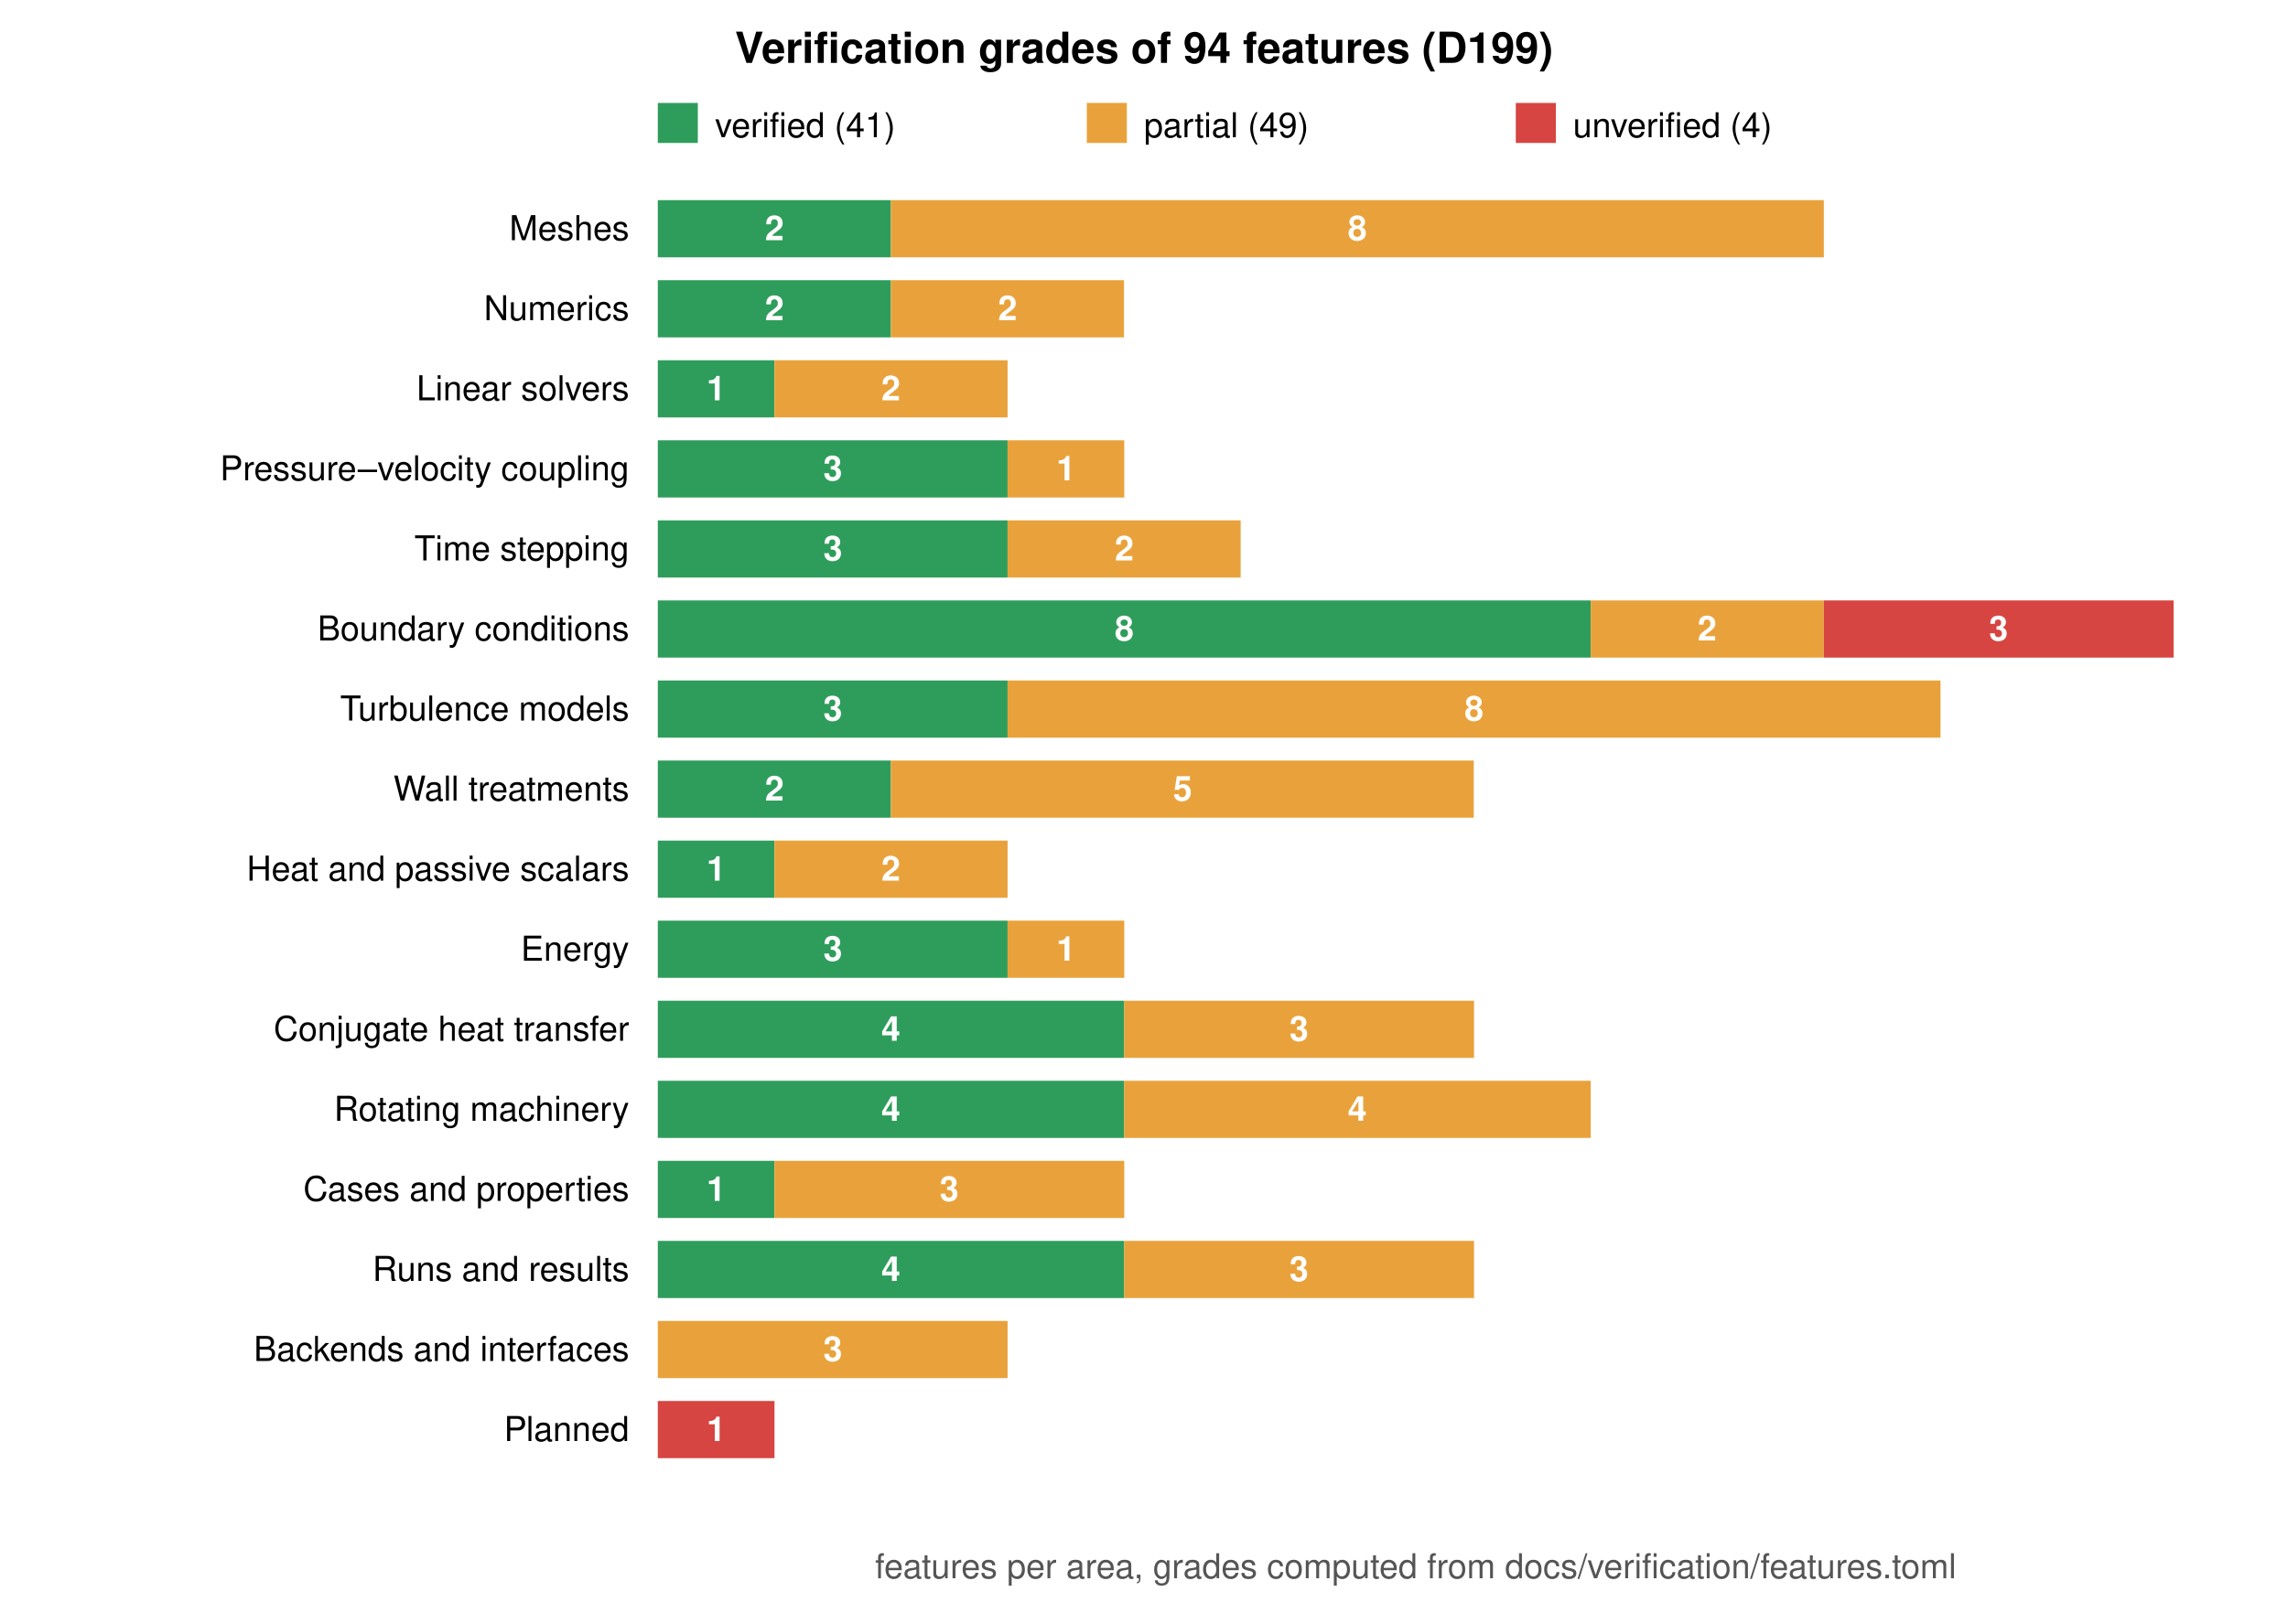
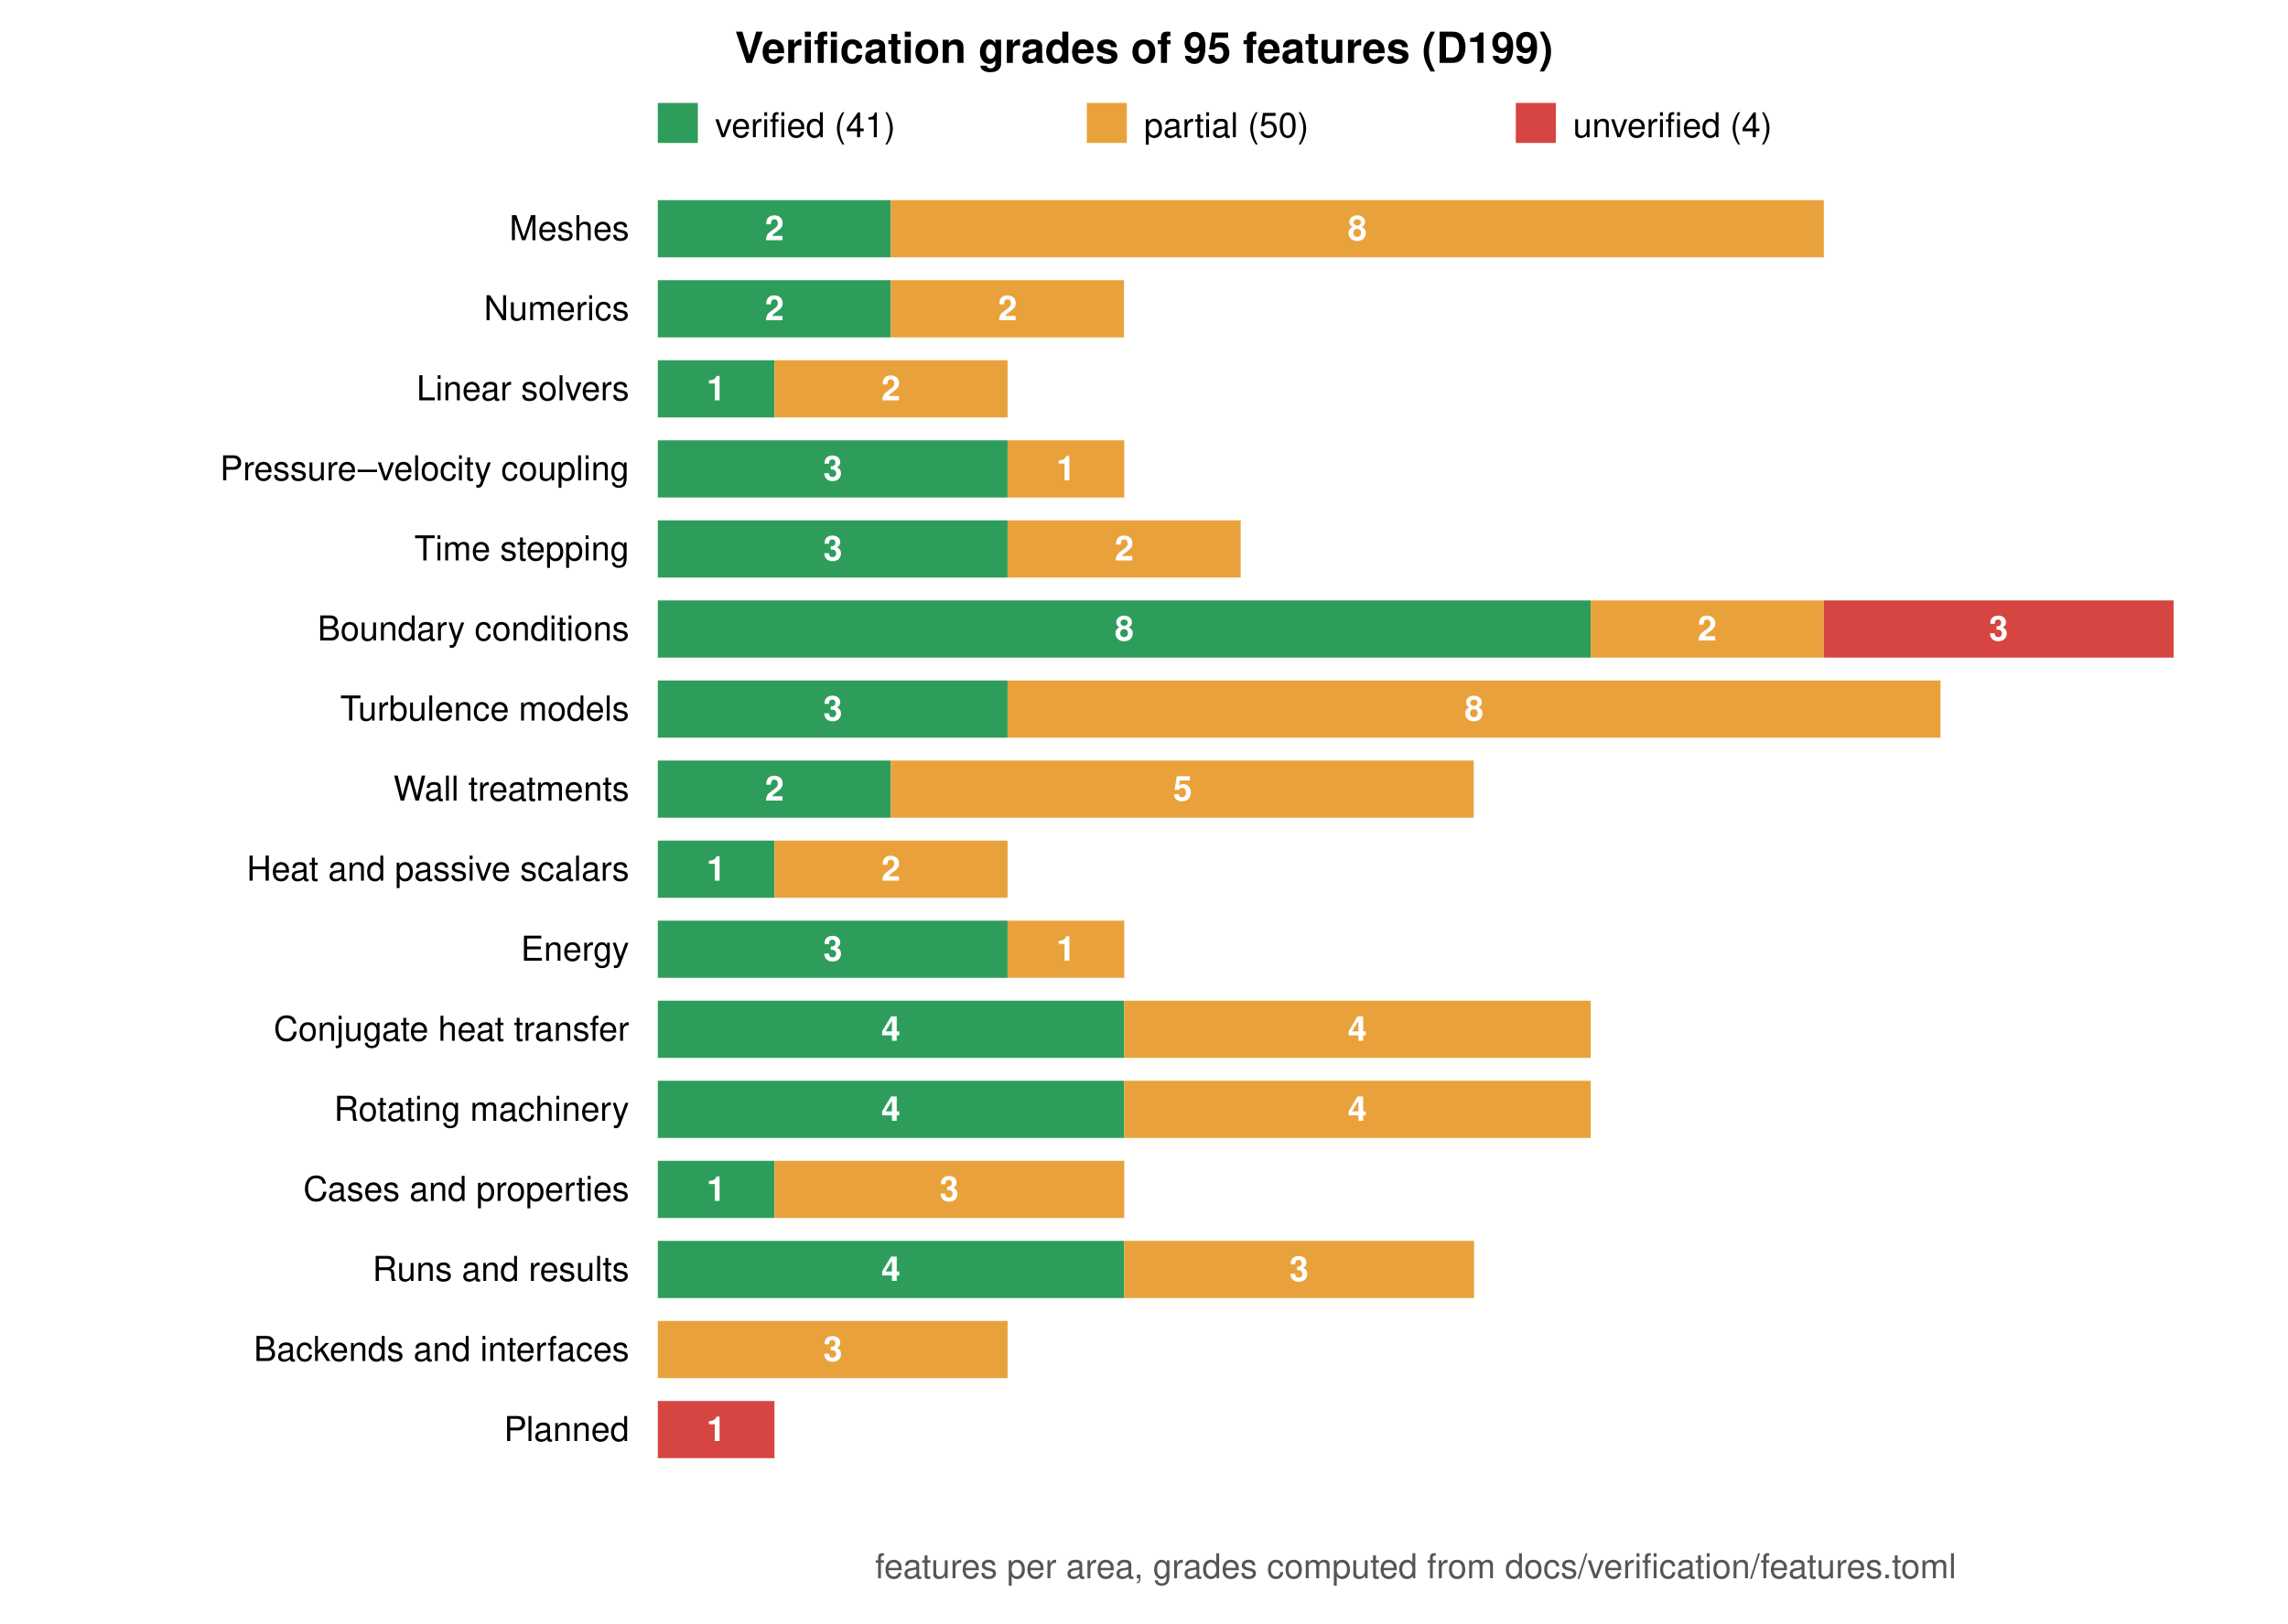
<svg xmlns="http://www.w3.org/2000/svg" viewBox="0 0 800 568" width="800" height="568" font-family="Helvetica, Arial, sans-serif" font-size="12">
  <rect width="800" height="568" fill="white" />
-   <text x="400.0" y="22" text-anchor="middle" font-size="15" font-weight="bold">Verification grades of 94 features (D199)</text>
+   <text x="400.0" y="22" text-anchor="middle" font-size="15" font-weight="bold">Verification grades of 95 features (D199)</text>
  <rect x="230" y="36" width="14" height="14" fill="#2e9d5b" />
  <text x="250" y="48">verified (41)</text>
  <rect x="380" y="36" width="14" height="14" fill="#e9a23b" />
-   <text x="400" y="48">partial (49)</text>
+   <text x="400" y="48">partial (50)</text>
  <rect x="530" y="36" width="14" height="14" fill="#d64541" />
  <text x="550" y="48">unverified (4)</text>
  <text x="220" y="84.0" text-anchor="end">Meshes</text>
  <rect x="230.0" y="70" width="81.5" height="20" fill="#2e9d5b" />
  <text x="270.8" y="84.0" text-anchor="middle" fill="white" font-weight="bold">2</text>
  <rect x="311.5" y="70" width="326.2" height="20" fill="#e9a23b" />
  <text x="474.6" y="84.0" text-anchor="middle" fill="white" font-weight="bold">8</text>
  <text x="220" y="112.0" text-anchor="end">Numerics</text>
  <rect x="230.0" y="98" width="81.5" height="20" fill="#2e9d5b" />
  <text x="270.8" y="112.0" text-anchor="middle" fill="white" font-weight="bold">2</text>
  <rect x="311.5" y="98" width="81.5" height="20" fill="#e9a23b" />
  <text x="352.3" y="112.0" text-anchor="middle" fill="white" font-weight="bold">2</text>
  <text x="220" y="140.0" text-anchor="end">Linear solvers</text>
  <rect x="230.0" y="126" width="40.8" height="20" fill="#2e9d5b" />
  <text x="250.4" y="140.0" text-anchor="middle" fill="white" font-weight="bold">1</text>
  <rect x="270.8" y="126" width="81.5" height="20" fill="#e9a23b" />
  <text x="311.5" y="140.0" text-anchor="middle" fill="white" font-weight="bold">2</text>
  <text x="220" y="168.0" text-anchor="end">Pressure–velocity coupling</text>
  <rect x="230.0" y="154" width="122.3" height="20" fill="#2e9d5b" />
  <text x="291.2" y="168.0" text-anchor="middle" fill="white" font-weight="bold">3</text>
  <rect x="352.3" y="154" width="40.8" height="20" fill="#e9a23b" />
  <text x="372.7" y="168.0" text-anchor="middle" fill="white" font-weight="bold">1</text>
  <text x="220" y="196.0" text-anchor="end">Time stepping</text>
  <rect x="230.0" y="182" width="122.3" height="20" fill="#2e9d5b" />
  <text x="291.2" y="196.0" text-anchor="middle" fill="white" font-weight="bold">3</text>
  <rect x="352.3" y="182" width="81.5" height="20" fill="#e9a23b" />
  <text x="393.1" y="196.0" text-anchor="middle" fill="white" font-weight="bold">2</text>
  <text x="220" y="224.0" text-anchor="end">Boundary conditions</text>
  <rect x="230.0" y="210" width="326.2" height="20" fill="#2e9d5b" />
  <text x="393.1" y="224.0" text-anchor="middle" fill="white" font-weight="bold">8</text>
  <rect x="556.2" y="210" width="81.5" height="20" fill="#e9a23b" />
  <text x="596.9" y="224.0" text-anchor="middle" fill="white" font-weight="bold">2</text>
  <rect x="637.7" y="210" width="122.3" height="20" fill="#d64541" />
  <text x="698.8" y="224.0" text-anchor="middle" fill="white" font-weight="bold">3</text>
  <text x="220" y="252.0" text-anchor="end">Turbulence models</text>
  <rect x="230.0" y="238" width="122.3" height="20" fill="#2e9d5b" />
  <text x="291.2" y="252.0" text-anchor="middle" fill="white" font-weight="bold">3</text>
  <rect x="352.3" y="238" width="326.2" height="20" fill="#e9a23b" />
  <text x="515.4" y="252.0" text-anchor="middle" fill="white" font-weight="bold">8</text>
  <text x="220" y="280.0" text-anchor="end">Wall treatments</text>
  <rect x="230.0" y="266" width="81.5" height="20" fill="#2e9d5b" />
  <text x="270.8" y="280.0" text-anchor="middle" fill="white" font-weight="bold">2</text>
  <rect x="311.5" y="266" width="203.8" height="20" fill="#e9a23b" />
  <text x="413.5" y="280.0" text-anchor="middle" fill="white" font-weight="bold">5</text>
  <text x="220" y="308.0" text-anchor="end">Heat and passive scalars</text>
  <rect x="230.0" y="294" width="40.8" height="20" fill="#2e9d5b" />
  <text x="250.4" y="308.0" text-anchor="middle" fill="white" font-weight="bold">1</text>
  <rect x="270.8" y="294" width="81.5" height="20" fill="#e9a23b" />
  <text x="311.5" y="308.0" text-anchor="middle" fill="white" font-weight="bold">2</text>
  <text x="220" y="336.0" text-anchor="end">Energy</text>
  <rect x="230.0" y="322" width="122.3" height="20" fill="#2e9d5b" />
  <text x="291.2" y="336.0" text-anchor="middle" fill="white" font-weight="bold">3</text>
  <rect x="352.3" y="322" width="40.8" height="20" fill="#e9a23b" />
  <text x="372.7" y="336.0" text-anchor="middle" fill="white" font-weight="bold">1</text>
  <text x="220" y="364.0" text-anchor="end">Conjugate heat transfer</text>
  <rect x="230.0" y="350" width="163.1" height="20" fill="#2e9d5b" />
  <text x="311.5" y="364.0" text-anchor="middle" fill="white" font-weight="bold">4</text>
-   <rect x="393.1" y="350" width="122.3" height="20" fill="#e9a23b" />
-   <text x="454.2" y="364.0" text-anchor="middle" fill="white" font-weight="bold">3</text>
+   <rect x="393.1" y="350" width="163.1" height="20" fill="#e9a23b" />
+   <text x="474.6" y="364.0" text-anchor="middle" fill="white" font-weight="bold">4</text>
  <text x="220" y="392.0" text-anchor="end">Rotating machinery</text>
  <rect x="230.0" y="378" width="163.1" height="20" fill="#2e9d5b" />
  <text x="311.5" y="392.0" text-anchor="middle" fill="white" font-weight="bold">4</text>
  <rect x="393.1" y="378" width="163.1" height="20" fill="#e9a23b" />
  <text x="474.6" y="392.0" text-anchor="middle" fill="white" font-weight="bold">4</text>
  <text x="220" y="420.0" text-anchor="end">Cases and properties</text>
  <rect x="230.0" y="406" width="40.8" height="20" fill="#2e9d5b" />
  <text x="250.4" y="420.0" text-anchor="middle" fill="white" font-weight="bold">1</text>
  <rect x="270.8" y="406" width="122.3" height="20" fill="#e9a23b" />
  <text x="331.9" y="420.0" text-anchor="middle" fill="white" font-weight="bold">3</text>
  <text x="220" y="448.0" text-anchor="end">Runs and results</text>
  <rect x="230.0" y="434" width="163.1" height="20" fill="#2e9d5b" />
  <text x="311.5" y="448.0" text-anchor="middle" fill="white" font-weight="bold">4</text>
  <rect x="393.1" y="434" width="122.3" height="20" fill="#e9a23b" />
  <text x="454.2" y="448.0" text-anchor="middle" fill="white" font-weight="bold">3</text>
  <text x="220" y="476.0" text-anchor="end">Backends and interfaces</text>
  <rect x="230.0" y="462" width="122.3" height="20" fill="#e9a23b" />
  <text x="291.2" y="476.0" text-anchor="middle" fill="white" font-weight="bold">3</text>
  <text x="220" y="504.0" text-anchor="end">Planned</text>
  <rect x="230.0" y="490" width="40.8" height="20" fill="#d64541" />
  <text x="250.4" y="504.0" text-anchor="middle" fill="white" font-weight="bold">1</text>
  <text x="495.0" y="552" text-anchor="middle" fill="#555">features per area, grades computed from docs/verification/features.toml</text>
</svg>
